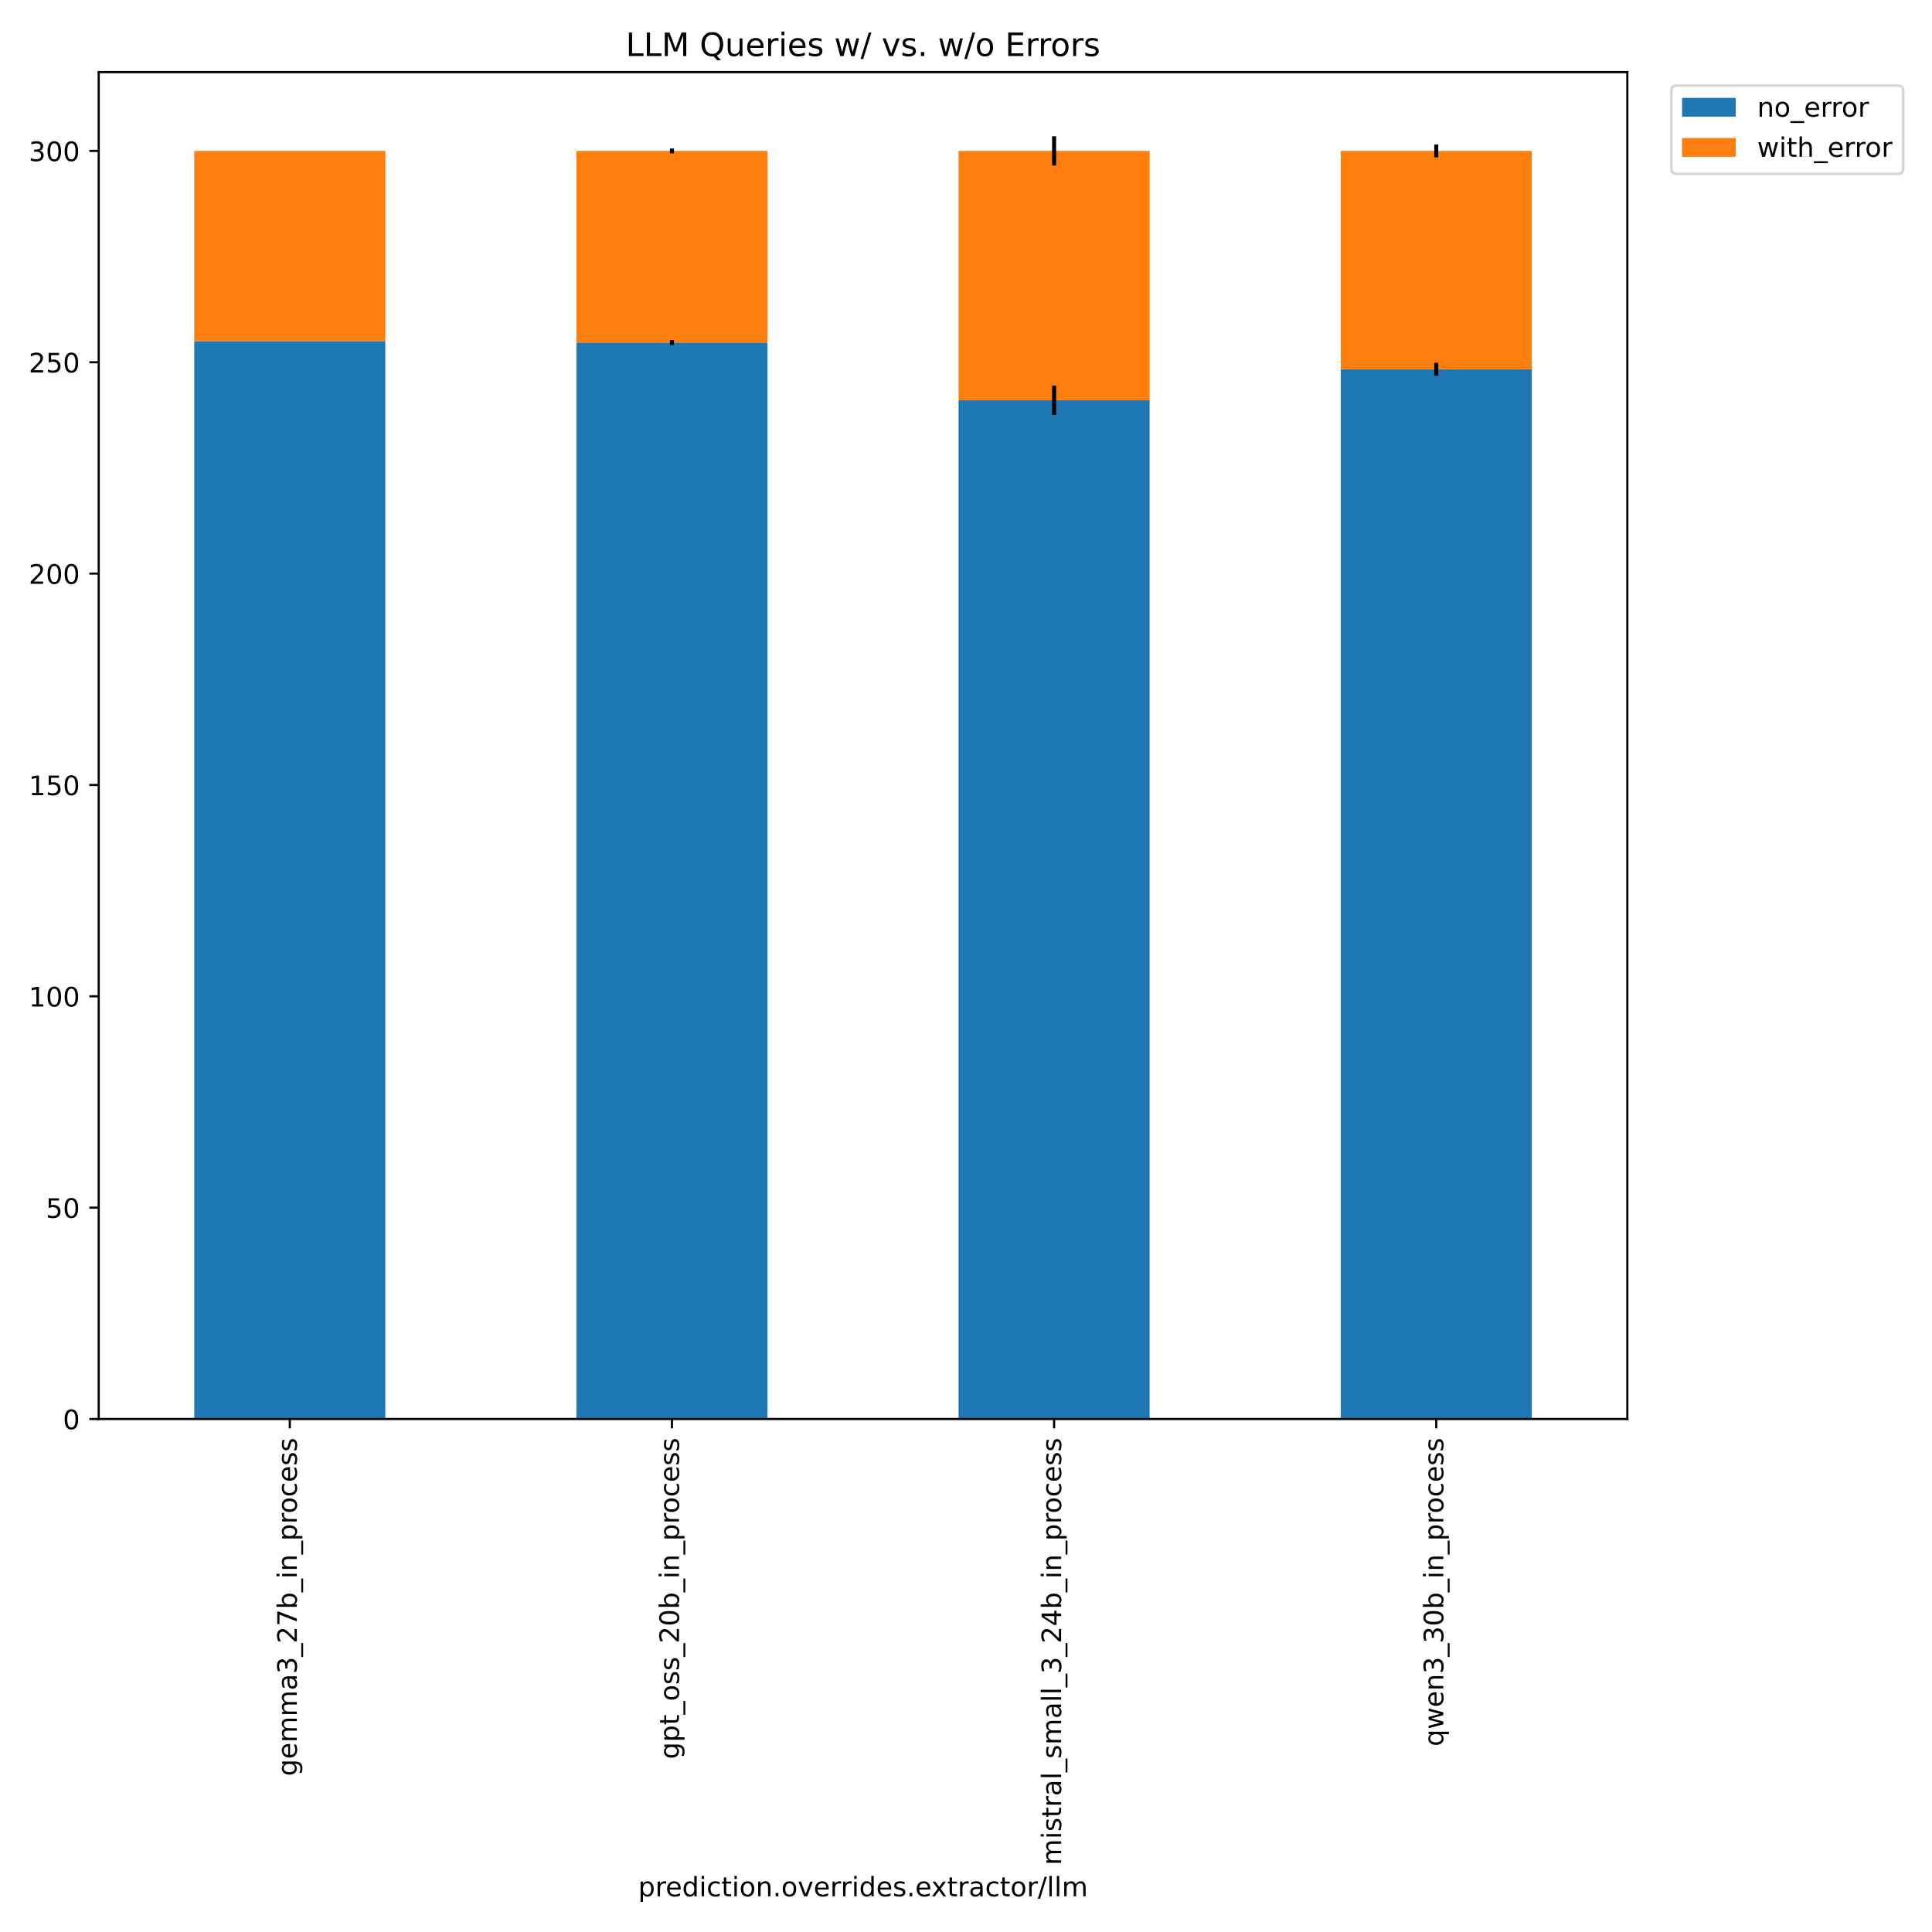
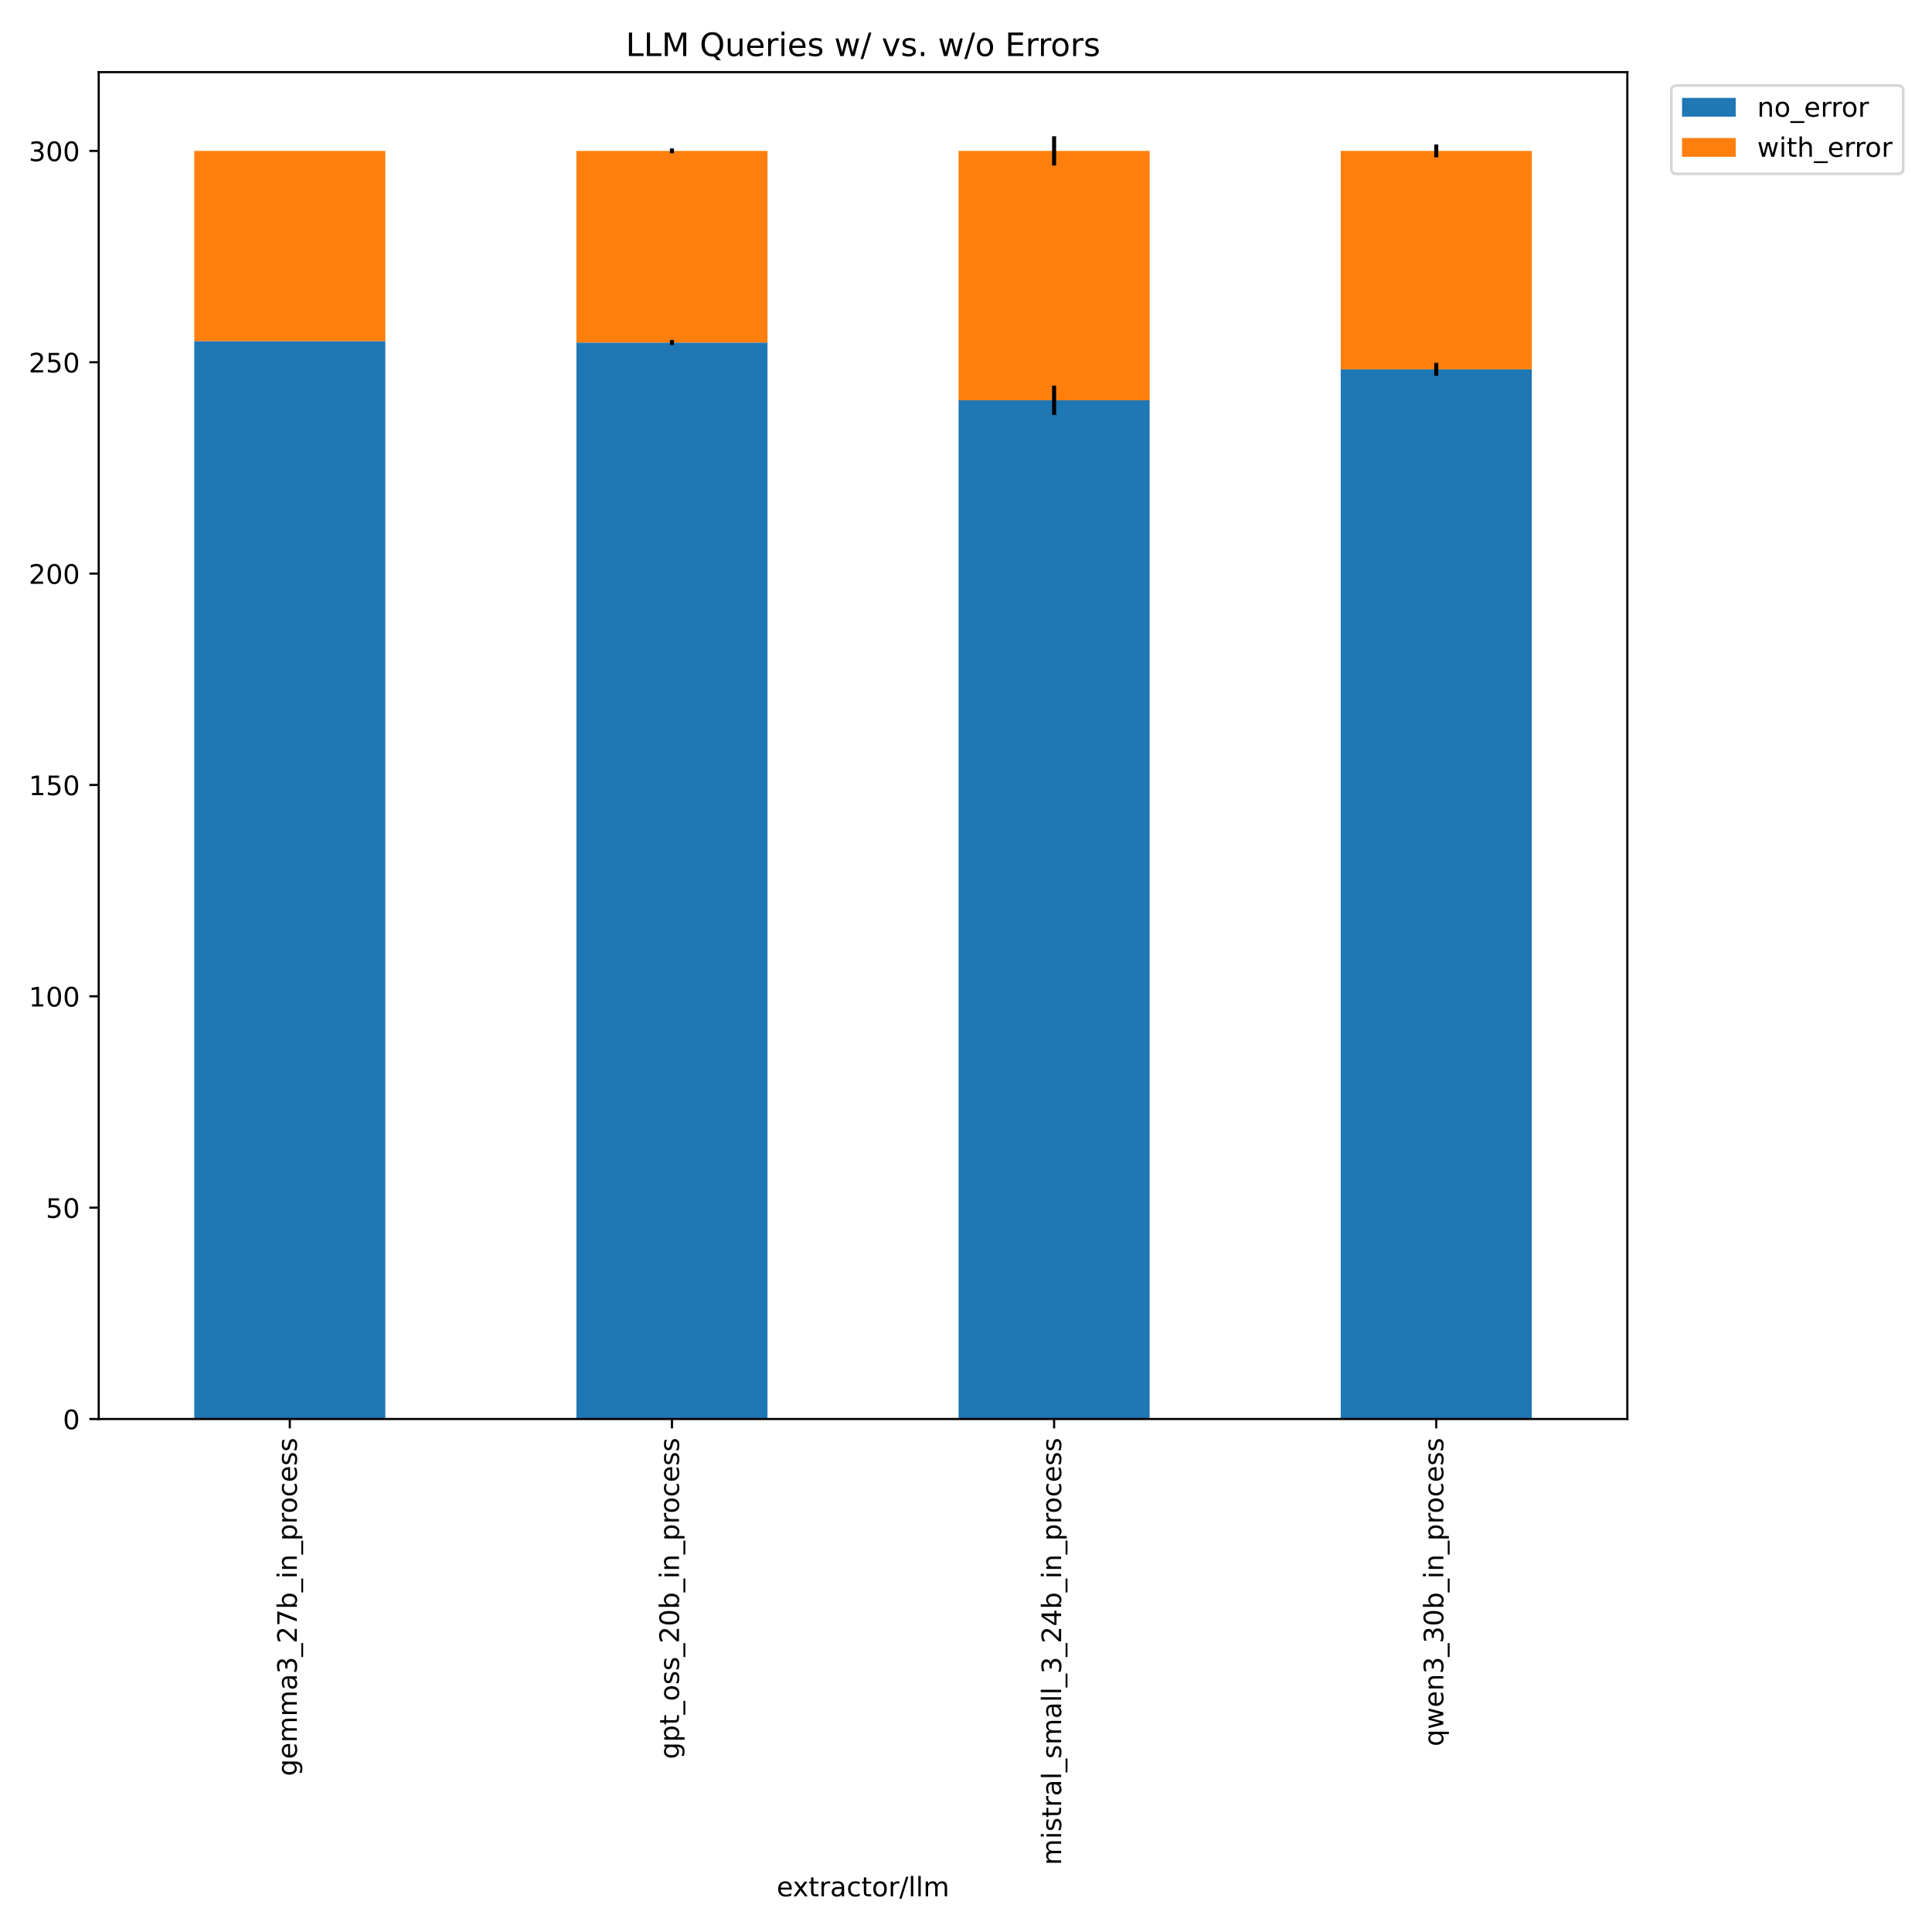
<svg xmlns="http://www.w3.org/2000/svg" xmlns:xlink="http://www.w3.org/1999/xlink" width="720pt" height="720pt" viewBox="0 0 720 720" version="1.1">
  <defs>
    <style type="text/css">*{stroke-linejoin: round; stroke-linecap: butt}</style>
  </defs>
  <g id="figure_1">
    <g id="patch_1">
      <path d="M 0 720  L 720 720  L 720 0  L 0 0  z " style="fill: #ffffff" />
    </g>
    <g id="axes_1">
      <g id="patch_2">
        <path d="M 36.79 528.82  L 606.46 528.82  L 606.46 26.88  L 36.79 26.88  z " style="fill: #ffffff" />
      </g>
      <g id="patch_3">
-         <path d="M 72.394 528.82  L 143.603 528.82  L 143.603 127.126  L 72.394 127.126  z " clip-path="url(#p674cb55ecf)" style="fill: #1f77b4" />
+         <path d="M 72.394 528.82  L 143.603 528.82  L 143.603 127.126  L 72.394 127.126  z " clip-path="url(#pb6abcb72bd)" style="fill: #1f77b4" />
      </g>
      <g id="patch_4">
-         <path d="M 214.812 528.82  L 286.021 528.82  L 286.021 127.651  L 214.812 127.651  z " clip-path="url(#p674cb55ecf)" style="fill: #1f77b4" />
+         <path d="M 214.812 528.82  L 286.021 528.82  L 286.021 127.651  L 214.812 127.651  z " clip-path="url(#pb6abcb72bd)" style="fill: #1f77b4" />
      </g>
      <g id="patch_5">
-         <path d="M 357.229 528.82  L 428.438 528.82  L 428.438 149.18  L 357.229 149.18  z " clip-path="url(#p674cb55ecf)" style="fill: #1f77b4" />
+         <path d="M 357.229 528.82  L 428.438 528.82  L 428.438 149.18  L 357.229 149.18  z " clip-path="url(#pb6abcb72bd)" style="fill: #1f77b4" />
      </g>
      <g id="patch_6">
-         <path d="M 499.647 528.82  L 570.856 528.82  L 570.856 137.628  L 499.647 137.628  z " clip-path="url(#p674cb55ecf)" style="fill: #1f77b4" />
+         <path d="M 499.647 528.82  L 570.856 528.82  L 570.856 137.628  L 499.647 137.628  z " clip-path="url(#pb6abcb72bd)" style="fill: #1f77b4" />
      </g>
      <g id="patch_7">
-         <path d="M 72.394 127.126  L 143.603 127.126  L 143.603 56.239  L 72.394 56.239  z " clip-path="url(#p674cb55ecf)" style="fill: #ff7f0e" />
+         <path d="M 72.394 127.126  L 143.603 127.126  L 143.603 56.239  L 72.394 56.239  z " clip-path="url(#pb6abcb72bd)" style="fill: #ff7f0e" />
      </g>
      <g id="patch_8">
-         <path d="M 214.812 127.651  L 286.021 127.651  L 286.021 56.239  L 214.812 56.239  z " clip-path="url(#p674cb55ecf)" style="fill: #ff7f0e" />
+         <path d="M 214.812 127.651  L 286.021 127.651  L 286.021 56.239  L 214.812 56.239  z " clip-path="url(#pb6abcb72bd)" style="fill: #ff7f0e" />
      </g>
      <g id="patch_9">
-         <path d="M 357.229 149.18  L 428.438 149.18  L 428.438 56.239  L 357.229 56.239  z " clip-path="url(#p674cb55ecf)" style="fill: #ff7f0e" />
+         <path d="M 357.229 149.18  L 428.438 149.18  L 428.438 56.239  L 357.229 56.239  z " clip-path="url(#pb6abcb72bd)" style="fill: #ff7f0e" />
      </g>
      <g id="patch_10">
-         <path d="M 499.647 137.628  L 570.856 137.628  L 570.856 56.239  L 499.647 56.239  z " clip-path="url(#p674cb55ecf)" style="fill: #ff7f0e" />
+         <path d="M 499.647 137.628  L 570.856 137.628  L 570.856 56.239  L 499.647 56.239  z " clip-path="url(#pb6abcb72bd)" style="fill: #ff7f0e" />
      </g>
      <g id="matplotlib.axis_1">
        <g id="xtick_1">
          <g id="line2d_1">
            <defs>
-               <path id="m164afb3d15" d="M 0 0  L 0 3.5  " style="stroke: #000000; stroke-width: 0.8" />
+               <path id="m85fc447b07" d="M 0 0  L 0 3.5  " style="stroke: #000000; stroke-width: 0.8" />
            </defs>
            <g>
-               <use xlink:href="#m164afb3d15" x="107.999" y="528.82" style="stroke: #000000; stroke-width: 0.8" />
+               <use xlink:href="#m85fc447b07" x="107.999" y="528.82" style="stroke: #000000; stroke-width: 0.8" />
            </g>
          </g>
          <g id="text_1">
            <g transform="translate(110.6191 661.9059) rotate(-90) scale(0.1 -0.1)">
              <defs>
                <path id="DejaVuSans-67" d="M 2906 1791  Q 2906 2416 2648 2759  Q 2391 3103 1925 3103  Q 1463 3103 1205 2759  Q 947 2416 947 1791  Q 947 1169 1205 825  Q 1463 481 1925 481  Q 2391 481 2648 825  Q 2906 1169 2906 1791  z M 3481 434  Q 3481 -459 3084 -895  Q 2688 -1331 1869 -1331  Q 1566 -1331 1297 -1286  Q 1028 -1241 775 -1147  L 775 -588  Q 1028 -725 1275 -790  Q 1522 -856 1778 -856  Q 2344 -856 2625 -561  Q 2906 -266 2906 331  L 2906 616  Q 2728 306 2450 153  Q 2172 0 1784 0  Q 1141 0 747 490  Q 353 981 353 1791  Q 353 2603 747 3093  Q 1141 3584 1784 3584  Q 2172 3584 2450 3431  Q 2728 3278 2906 2969  L 2906 3500  L 3481 3500  L 3481 434  z " transform="scale(0.015625)" />
                <path id="DejaVuSans-65" d="M 3597 1894  L 3597 1613  L 953 1613  Q 991 1019 1311 708  Q 1631 397 2203 397  Q 2534 397 2845 478  Q 3156 559 3463 722  L 3463 178  Q 3153 47 2828 -22  Q 2503 -91 2169 -91  Q 1331 -91 842 396  Q 353 884 353 1716  Q 353 2575 817 3079  Q 1281 3584 2069 3584  Q 2775 3584 3186 3129  Q 3597 2675 3597 1894  z M 3022 2063  Q 3016 2534 2758 2815  Q 2500 3097 2075 3097  Q 1594 3097 1305 2825  Q 1016 2553 972 2059  L 3022 2063  z " transform="scale(0.015625)" />
                <path id="DejaVuSans-6d" d="M 3328 2828  Q 3544 3216 3844 3400  Q 4144 3584 4550 3584  Q 5097 3584 5394 3201  Q 5691 2819 5691 2113  L 5691 0  L 5113 0  L 5113 2094  Q 5113 2597 4934 2840  Q 4756 3084 4391 3084  Q 3944 3084 3684 2787  Q 3425 2491 3425 1978  L 3425 0  L 2847 0  L 2847 2094  Q 2847 2600 2669 2842  Q 2491 3084 2119 3084  Q 1678 3084 1418 2786  Q 1159 2488 1159 1978  L 1159 0  L 581 0  L 581 3500  L 1159 3500  L 1159 2956  Q 1356 3278 1631 3431  Q 1906 3584 2284 3584  Q 2666 3584 2933 3390  Q 3200 3197 3328 2828  z " transform="scale(0.015625)" />
                <path id="DejaVuSans-61" d="M 2194 1759  Q 1497 1759 1228 1600  Q 959 1441 959 1056  Q 959 750 1161 570  Q 1363 391 1709 391  Q 2188 391 2477 730  Q 2766 1069 2766 1631  L 2766 1759  L 2194 1759  z M 3341 1997  L 3341 0  L 2766 0  L 2766 531  Q 2569 213 2275 61  Q 1981 -91 1556 -91  Q 1019 -91 701 211  Q 384 513 384 1019  Q 384 1609 779 1909  Q 1175 2209 1959 2209  L 2766 2209  L 2766 2266  Q 2766 2663 2505 2880  Q 2244 3097 1772 3097  Q 1472 3097 1187 3025  Q 903 2953 641 2809  L 641 3341  Q 956 3463 1253 3523  Q 1550 3584 1831 3584  Q 2591 3584 2966 3190  Q 3341 2797 3341 1997  z " transform="scale(0.015625)" />
                <path id="DejaVuSans-33" d="M 2597 2516  Q 3050 2419 3304 2112  Q 3559 1806 3559 1356  Q 3559 666 3084 287  Q 2609 -91 1734 -91  Q 1441 -91 1130 -33  Q 819 25 488 141  L 488 750  Q 750 597 1062 519  Q 1375 441 1716 441  Q 2309 441 2620 675  Q 2931 909 2931 1356  Q 2931 1769 2642 2001  Q 2353 2234 1838 2234  L 1294 2234  L 1294 2753  L 1863 2753  Q 2328 2753 2575 2939  Q 2822 3125 2822 3475  Q 2822 3834 2567 4026  Q 2313 4219 1838 4219  Q 1578 4219 1281 4162  Q 984 4106 628 3988  L 628 4550  Q 988 4650 1302 4700  Q 1616 4750 1894 4750  Q 2613 4750 3031 4423  Q 3450 4097 3450 3541  Q 3450 3153 3228 2886  Q 3006 2619 2597 2516  z " transform="scale(0.015625)" />
                <path id="DejaVuSans-5f" d="M 3263 -1063  L 3263 -1509  L -63 -1509  L -63 -1063  L 3263 -1063  z " transform="scale(0.015625)" />
                <path id="DejaVuSans-32" d="M 1228 531  L 3431 531  L 3431 0  L 469 0  L 469 531  Q 828 903 1448 1529  Q 2069 2156 2228 2338  Q 2531 2678 2651 2914  Q 2772 3150 2772 3378  Q 2772 3750 2511 3984  Q 2250 4219 1831 4219  Q 1534 4219 1204 4116  Q 875 4013 500 3803  L 500 4441  Q 881 4594 1212 4672  Q 1544 4750 1819 4750  Q 2544 4750 2975 4387  Q 3406 4025 3406 3419  Q 3406 3131 3298 2873  Q 3191 2616 2906 2266  Q 2828 2175 2409 1742  Q 1991 1309 1228 531  z " transform="scale(0.015625)" />
                <path id="DejaVuSans-37" d="M 525 4666  L 3525 4666  L 3525 4397  L 1831 0  L 1172 0  L 2766 4134  L 525 4134  L 525 4666  z " transform="scale(0.015625)" />
                <path id="DejaVuSans-62" d="M 3116 1747  Q 3116 2381 2855 2742  Q 2594 3103 2138 3103  Q 1681 3103 1420 2742  Q 1159 2381 1159 1747  Q 1159 1113 1420 752  Q 1681 391 2138 391  Q 2594 391 2855 752  Q 3116 1113 3116 1747  z M 1159 2969  Q 1341 3281 1617 3432  Q 1894 3584 2278 3584  Q 2916 3584 3314 3078  Q 3713 2572 3713 1747  Q 3713 922 3314 415  Q 2916 -91 2278 -91  Q 1894 -91 1617 61  Q 1341 213 1159 525  L 1159 0  L 581 0  L 581 4863  L 1159 4863  L 1159 2969  z " transform="scale(0.015625)" />
                <path id="DejaVuSans-69" d="M 603 3500  L 1178 3500  L 1178 0  L 603 0  L 603 3500  z M 603 4863  L 1178 4863  L 1178 4134  L 603 4134  L 603 4863  z " transform="scale(0.015625)" />
                <path id="DejaVuSans-6e" d="M 3513 2113  L 3513 0  L 2938 0  L 2938 2094  Q 2938 2591 2744 2837  Q 2550 3084 2163 3084  Q 1697 3084 1428 2787  Q 1159 2491 1159 1978  L 1159 0  L 581 0  L 581 3500  L 1159 3500  L 1159 2956  Q 1366 3272 1645 3428  Q 1925 3584 2291 3584  Q 2894 3584 3203 3211  Q 3513 2838 3513 2113  z " transform="scale(0.015625)" />
                <path id="DejaVuSans-70" d="M 1159 525  L 1159 -1331  L 581 -1331  L 581 3500  L 1159 3500  L 1159 2969  Q 1341 3281 1617 3432  Q 1894 3584 2278 3584  Q 2916 3584 3314 3078  Q 3713 2572 3713 1747  Q 3713 922 3314 415  Q 2916 -91 2278 -91  Q 1894 -91 1617 61  Q 1341 213 1159 525  z M 3116 1747  Q 3116 2381 2855 2742  Q 2594 3103 2138 3103  Q 1681 3103 1420 2742  Q 1159 2381 1159 1747  Q 1159 1113 1420 752  Q 1681 391 2138 391  Q 2594 391 2855 752  Q 3116 1113 3116 1747  z " transform="scale(0.015625)" />
                <path id="DejaVuSans-72" d="M 2631 2963  Q 2534 3019 2420 3045  Q 2306 3072 2169 3072  Q 1681 3072 1420 2755  Q 1159 2438 1159 1844  L 1159 0  L 581 0  L 581 3500  L 1159 3500  L 1159 2956  Q 1341 3275 1631 3429  Q 1922 3584 2338 3584  Q 2397 3584 2469 3576  Q 2541 3569 2628 3553  L 2631 2963  z " transform="scale(0.015625)" />
                <path id="DejaVuSans-6f" d="M 1959 3097  Q 1497 3097 1228 2736  Q 959 2375 959 1747  Q 959 1119 1226 758  Q 1494 397 1959 397  Q 2419 397 2687 759  Q 2956 1122 2956 1747  Q 2956 2369 2687 2733  Q 2419 3097 1959 3097  z M 1959 3584  Q 2709 3584 3137 3096  Q 3566 2609 3566 1747  Q 3566 888 3137 398  Q 2709 -91 1959 -91  Q 1206 -91 779 398  Q 353 888 353 1747  Q 353 2609 779 3096  Q 1206 3584 1959 3584  z " transform="scale(0.015625)" />
                <path id="DejaVuSans-63" d="M 3122 3366  L 3122 2828  Q 2878 2963 2633 3030  Q 2388 3097 2138 3097  Q 1578 3097 1268 2742  Q 959 2388 959 1747  Q 959 1106 1268 751  Q 1578 397 2138 397  Q 2388 397 2633 464  Q 2878 531 3122 666  L 3122 134  Q 2881 22 2623 -34  Q 2366 -91 2075 -91  Q 1284 -91 818 406  Q 353 903 353 1747  Q 353 2603 823 3093  Q 1294 3584 2113 3584  Q 2378 3584 2631 3529  Q 2884 3475 3122 3366  z " transform="scale(0.015625)" />
                <path id="DejaVuSans-73" d="M 2834 3397  L 2834 2853  Q 2591 2978 2328 3040  Q 2066 3103 1784 3103  Q 1356 3103 1142 2972  Q 928 2841 928 2578  Q 928 2378 1081 2264  Q 1234 2150 1697 2047  L 1894 2003  Q 2506 1872 2764 1633  Q 3022 1394 3022 966  Q 3022 478 2636 193  Q 2250 -91 1575 -91  Q 1294 -91 989 -36  Q 684 19 347 128  L 347 722  Q 666 556 975 473  Q 1284 391 1588 391  Q 1994 391 2212 530  Q 2431 669 2431 922  Q 2431 1156 2273 1281  Q 2116 1406 1581 1522  L 1381 1569  Q 847 1681 609 1914  Q 372 2147 372 2553  Q 372 3047 722 3315  Q 1072 3584 1716 3584  Q 2034 3584 2315 3537  Q 2597 3491 2834 3397  z " transform="scale(0.015625)" />
              </defs>
              <use xlink:href="#DejaVuSans-67" />
              <use xlink:href="#DejaVuSans-65" transform="translate(63.47656 0)" />
              <use xlink:href="#DejaVuSans-6d" transform="translate(125 0)" />
              <use xlink:href="#DejaVuSans-6d" transform="translate(222.4121 0)" />
              <use xlink:href="#DejaVuSans-61" transform="translate(319.8242 0)" />
              <use xlink:href="#DejaVuSans-33" transform="translate(381.1035 0)" />
              <use xlink:href="#DejaVuSans-5f" transform="translate(444.7266 0)" />
              <use xlink:href="#DejaVuSans-32" transform="translate(494.7266 0)" />
              <use xlink:href="#DejaVuSans-37" transform="translate(558.3496 0)" />
              <use xlink:href="#DejaVuSans-62" transform="translate(621.9727 0)" />
              <use xlink:href="#DejaVuSans-5f" transform="translate(685.4492 0)" />
              <use xlink:href="#DejaVuSans-69" transform="translate(735.4492 0)" />
              <use xlink:href="#DejaVuSans-6e" transform="translate(763.2324 0)" />
              <use xlink:href="#DejaVuSans-5f" transform="translate(826.6113 0)" />
              <use xlink:href="#DejaVuSans-70" transform="translate(876.6113 0)" />
              <use xlink:href="#DejaVuSans-72" transform="translate(940.0879 0)" />
              <use xlink:href="#DejaVuSans-6f" transform="translate(978.9512 0)" />
              <use xlink:href="#DejaVuSans-63" transform="translate(1040.133 0)" />
              <use xlink:href="#DejaVuSans-65" transform="translate(1095.113 0)" />
              <use xlink:href="#DejaVuSans-73" transform="translate(1156.637 0)" />
              <use xlink:href="#DejaVuSans-73" transform="translate(1208.736 0)" />
            </g>
          </g>
        </g>
        <g id="xtick_2">
          <g id="line2d_2">
            <g>
-               <use xlink:href="#m164afb3d15" x="250.416" y="528.82" style="stroke: #000000; stroke-width: 0.8" />
+               <use xlink:href="#m85fc447b07" x="250.416" y="528.82" style="stroke: #000000; stroke-width: 0.8" />
            </g>
          </g>
          <g id="text_2">
            <g transform="translate(253.0366 655.5872) rotate(-90) scale(0.1 -0.1)">
              <defs>
                <path id="DejaVuSans-74" d="M 1172 4494  L 1172 3500  L 2356 3500  L 2356 3053  L 1172 3053  L 1172 1153  Q 1172 725 1289 603  Q 1406 481 1766 481  L 2356 481  L 2356 0  L 1766 0  Q 1100 0 847 248  Q 594 497 594 1153  L 594 3053  L 172 3053  L 172 3500  L 594 3500  L 594 4494  L 1172 4494  z " transform="scale(0.015625)" />
                <path id="DejaVuSans-30" d="M 2034 4250  Q 1547 4250 1301 3770  Q 1056 3291 1056 2328  Q 1056 1369 1301 889  Q 1547 409 2034 409  Q 2525 409 2770 889  Q 3016 1369 3016 2328  Q 3016 3291 2770 3770  Q 2525 4250 2034 4250  z M 2034 4750  Q 2819 4750 3233 4129  Q 3647 3509 3647 2328  Q 3647 1150 3233 529  Q 2819 -91 2034 -91  Q 1250 -91 836 529  Q 422 1150 422 2328  Q 422 3509 836 4129  Q 1250 4750 2034 4750  z " transform="scale(0.015625)" />
              </defs>
              <use xlink:href="#DejaVuSans-67" />
              <use xlink:href="#DejaVuSans-70" transform="translate(63.47656 0)" />
              <use xlink:href="#DejaVuSans-74" transform="translate(126.9531 0)" />
              <use xlink:href="#DejaVuSans-5f" transform="translate(166.1621 0)" />
              <use xlink:href="#DejaVuSans-6f" transform="translate(216.1621 0)" />
              <use xlink:href="#DejaVuSans-73" transform="translate(277.3438 0)" />
              <use xlink:href="#DejaVuSans-73" transform="translate(329.4434 0)" />
              <use xlink:href="#DejaVuSans-5f" transform="translate(381.543 0)" />
              <use xlink:href="#DejaVuSans-32" transform="translate(431.543 0)" />
              <use xlink:href="#DejaVuSans-30" transform="translate(495.166 0)" />
              <use xlink:href="#DejaVuSans-62" transform="translate(558.7891 0)" />
              <use xlink:href="#DejaVuSans-5f" transform="translate(622.2656 0)" />
              <use xlink:href="#DejaVuSans-69" transform="translate(672.2656 0)" />
              <use xlink:href="#DejaVuSans-6e" transform="translate(700.0488 0)" />
              <use xlink:href="#DejaVuSans-5f" transform="translate(763.4277 0)" />
              <use xlink:href="#DejaVuSans-70" transform="translate(813.4277 0)" />
              <use xlink:href="#DejaVuSans-72" transform="translate(876.9043 0)" />
              <use xlink:href="#DejaVuSans-6f" transform="translate(915.7676 0)" />
              <use xlink:href="#DejaVuSans-63" transform="translate(976.9492 0)" />
              <use xlink:href="#DejaVuSans-65" transform="translate(1031.93 0)" />
              <use xlink:href="#DejaVuSans-73" transform="translate(1093.453 0)" />
              <use xlink:href="#DejaVuSans-73" transform="translate(1145.553 0)" />
            </g>
          </g>
        </g>
        <g id="xtick_3">
          <g id="line2d_3">
            <g>
-               <use xlink:href="#m164afb3d15" x="392.834" y="528.82" style="stroke: #000000; stroke-width: 0.8" />
+               <use xlink:href="#m85fc447b07" x="392.834" y="528.82" style="stroke: #000000; stroke-width: 0.8" />
            </g>
          </g>
          <g id="text_3">
            <g transform="translate(395.4541 695.095) rotate(-90) scale(0.1 -0.1)">
              <defs>
                <path id="DejaVuSans-6c" d="M 603 4863  L 1178 4863  L 1178 0  L 603 0  L 603 4863  z " transform="scale(0.015625)" />
                <path id="DejaVuSans-34" d="M 2419 4116  L 825 1625  L 2419 1625  L 2419 4116  z M 2253 4666  L 3047 4666  L 3047 1625  L 3713 1625  L 3713 1100  L 3047 1100  L 3047 0  L 2419 0  L 2419 1100  L 313 1100  L 313 1709  L 2253 4666  z " transform="scale(0.015625)" />
              </defs>
              <use xlink:href="#DejaVuSans-6d" />
              <use xlink:href="#DejaVuSans-69" transform="translate(97.41211 0)" />
              <use xlink:href="#DejaVuSans-73" transform="translate(125.1953 0)" />
              <use xlink:href="#DejaVuSans-74" transform="translate(177.2949 0)" />
              <use xlink:href="#DejaVuSans-72" transform="translate(216.5039 0)" />
              <use xlink:href="#DejaVuSans-61" transform="translate(257.6172 0)" />
              <use xlink:href="#DejaVuSans-6c" transform="translate(318.8965 0)" />
              <use xlink:href="#DejaVuSans-5f" transform="translate(346.6797 0)" />
              <use xlink:href="#DejaVuSans-73" transform="translate(396.6797 0)" />
              <use xlink:href="#DejaVuSans-6d" transform="translate(448.7793 0)" />
              <use xlink:href="#DejaVuSans-61" transform="translate(546.1914 0)" />
              <use xlink:href="#DejaVuSans-6c" transform="translate(607.4707 0)" />
              <use xlink:href="#DejaVuSans-6c" transform="translate(635.2539 0)" />
              <use xlink:href="#DejaVuSans-5f" transform="translate(663.0371 0)" />
              <use xlink:href="#DejaVuSans-33" transform="translate(713.0371 0)" />
              <use xlink:href="#DejaVuSans-5f" transform="translate(776.6602 0)" />
              <use xlink:href="#DejaVuSans-32" transform="translate(826.6602 0)" />
              <use xlink:href="#DejaVuSans-34" transform="translate(890.2832 0)" />
              <use xlink:href="#DejaVuSans-62" transform="translate(953.9062 0)" />
              <use xlink:href="#DejaVuSans-5f" transform="translate(1017.383 0)" />
              <use xlink:href="#DejaVuSans-69" transform="translate(1067.383 0)" />
              <use xlink:href="#DejaVuSans-6e" transform="translate(1095.166 0)" />
              <use xlink:href="#DejaVuSans-5f" transform="translate(1158.545 0)" />
              <use xlink:href="#DejaVuSans-70" transform="translate(1208.545 0)" />
              <use xlink:href="#DejaVuSans-72" transform="translate(1272.021 0)" />
              <use xlink:href="#DejaVuSans-6f" transform="translate(1310.885 0)" />
              <use xlink:href="#DejaVuSans-63" transform="translate(1372.066 0)" />
              <use xlink:href="#DejaVuSans-65" transform="translate(1427.047 0)" />
              <use xlink:href="#DejaVuSans-73" transform="translate(1488.57 0)" />
              <use xlink:href="#DejaVuSans-73" transform="translate(1540.67 0)" />
            </g>
          </g>
        </g>
        <g id="xtick_4">
          <g id="line2d_4">
            <g>
-               <use xlink:href="#m164afb3d15" x="535.251" y="528.82" style="stroke: #000000; stroke-width: 0.8" />
+               <use xlink:href="#m85fc447b07" x="535.251" y="528.82" style="stroke: #000000; stroke-width: 0.8" />
            </g>
          </g>
          <g id="text_4">
            <g transform="translate(537.8716 650.8122) rotate(-90) scale(0.1 -0.1)">
              <defs>
                <path id="DejaVuSans-71" d="M 947 1747  Q 947 1113 1208 752  Q 1469 391 1925 391  Q 2381 391 2643 752  Q 2906 1113 2906 1747  Q 2906 2381 2643 2742  Q 2381 3103 1925 3103  Q 1469 3103 1208 2742  Q 947 2381 947 1747  z M 2906 525  Q 2725 213 2448 61  Q 2172 -91 1784 -91  Q 1150 -91 751 415  Q 353 922 353 1747  Q 353 2572 751 3078  Q 1150 3584 1784 3584  Q 2172 3584 2448 3432  Q 2725 3281 2906 2969  L 2906 3500  L 3481 3500  L 3481 -1331  L 2906 -1331  L 2906 525  z " transform="scale(0.015625)" />
                <path id="DejaVuSans-77" d="M 269 3500  L 844 3500  L 1563 769  L 2278 3500  L 2956 3500  L 3675 769  L 4391 3500  L 4966 3500  L 4050 0  L 3372 0  L 2619 2869  L 1863 0  L 1184 0  L 269 3500  z " transform="scale(0.015625)" />
              </defs>
              <use xlink:href="#DejaVuSans-71" />
              <use xlink:href="#DejaVuSans-77" transform="translate(63.47656 0)" />
              <use xlink:href="#DejaVuSans-65" transform="translate(145.2637 0)" />
              <use xlink:href="#DejaVuSans-6e" transform="translate(206.7871 0)" />
              <use xlink:href="#DejaVuSans-33" transform="translate(270.166 0)" />
              <use xlink:href="#DejaVuSans-5f" transform="translate(333.7891 0)" />
              <use xlink:href="#DejaVuSans-33" transform="translate(383.7891 0)" />
              <use xlink:href="#DejaVuSans-30" transform="translate(447.4121 0)" />
              <use xlink:href="#DejaVuSans-62" transform="translate(511.0352 0)" />
              <use xlink:href="#DejaVuSans-5f" transform="translate(574.5117 0)" />
              <use xlink:href="#DejaVuSans-69" transform="translate(624.5117 0)" />
              <use xlink:href="#DejaVuSans-6e" transform="translate(652.2949 0)" />
              <use xlink:href="#DejaVuSans-5f" transform="translate(715.6738 0)" />
              <use xlink:href="#DejaVuSans-70" transform="translate(765.6738 0)" />
              <use xlink:href="#DejaVuSans-72" transform="translate(829.1504 0)" />
              <use xlink:href="#DejaVuSans-6f" transform="translate(868.0137 0)" />
              <use xlink:href="#DejaVuSans-63" transform="translate(929.1953 0)" />
              <use xlink:href="#DejaVuSans-65" transform="translate(984.1758 0)" />
              <use xlink:href="#DejaVuSans-73" transform="translate(1045.699 0)" />
              <use xlink:href="#DejaVuSans-73" transform="translate(1097.799 0)" />
            </g>
          </g>
        </g>
        <g id="text_5">
-           <g transform="translate(237.8148 706.6934) scale(0.1 -0.1)">
+           <g transform="translate(289.4398 706.6934) scale(0.1 -0.1)">
            <defs>
-               <path id="DejaVuSans-64" d="M 2906 2969  L 2906 4863  L 3481 4863  L 3481 0  L 2906 0  L 2906 525  Q 2725 213 2448 61  Q 2172 -91 1784 -91  Q 1150 -91 751 415  Q 353 922 353 1747  Q 353 2572 751 3078  Q 1150 3584 1784 3584  Q 2172 3584 2448 3432  Q 2725 3281 2906 2969  z M 947 1747  Q 947 1113 1208 752  Q 1469 391 1925 391  Q 2381 391 2643 752  Q 2906 1113 2906 1747  Q 2906 2381 2643 2742  Q 2381 3103 1925 3103  Q 1469 3103 1208 2742  Q 947 2381 947 1747  z " transform="scale(0.015625)" />
-               <path id="DejaVuSans-2e" d="M 684 794  L 1344 794  L 1344 0  L 684 0  L 684 794  z " transform="scale(0.015625)" />
-               <path id="DejaVuSans-76" d="M 191 3500  L 800 3500  L 1894 563  L 2988 3500  L 3597 3500  L 2284 0  L 1503 0  L 191 3500  z " transform="scale(0.015625)" />
              <path id="DejaVuSans-78" d="M 3513 3500  L 2247 1797  L 3578 0  L 2900 0  L 1881 1375  L 863 0  L 184 0  L 1544 1831  L 300 3500  L 978 3500  L 1906 2253  L 2834 3500  L 3513 3500  z " transform="scale(0.015625)" />
              <path id="DejaVuSans-2f" d="M 1625 4666  L 2156 4666  L 531 -594  L 0 -594  L 1625 4666  z " transform="scale(0.015625)" />
            </defs>
-             <use xlink:href="#DejaVuSans-70" />
-             <use xlink:href="#DejaVuSans-72" transform="translate(63.47656 0)" />
-             <use xlink:href="#DejaVuSans-65" transform="translate(102.3398 0)" />
-             <use xlink:href="#DejaVuSans-64" transform="translate(163.8633 0)" />
-             <use xlink:href="#DejaVuSans-69" transform="translate(227.3398 0)" />
-             <use xlink:href="#DejaVuSans-63" transform="translate(255.123 0)" />
-             <use xlink:href="#DejaVuSans-74" transform="translate(310.1035 0)" />
-             <use xlink:href="#DejaVuSans-69" transform="translate(349.3125 0)" />
-             <use xlink:href="#DejaVuSans-6f" transform="translate(377.0957 0)" />
-             <use xlink:href="#DejaVuSans-6e" transform="translate(438.2773 0)" />
-             <use xlink:href="#DejaVuSans-2e" transform="translate(501.6562 0)" />
-             <use xlink:href="#DejaVuSans-6f" transform="translate(533.4434 0)" />
-             <use xlink:href="#DejaVuSans-76" transform="translate(594.625 0)" />
-             <use xlink:href="#DejaVuSans-65" transform="translate(653.8047 0)" />
-             <use xlink:href="#DejaVuSans-72" transform="translate(715.3281 0)" />
-             <use xlink:href="#DejaVuSans-72" transform="translate(754.6914 0)" />
-             <use xlink:href="#DejaVuSans-69" transform="translate(795.8047 0)" />
-             <use xlink:href="#DejaVuSans-64" transform="translate(823.5879 0)" />
-             <use xlink:href="#DejaVuSans-65" transform="translate(887.0645 0)" />
-             <use xlink:href="#DejaVuSans-73" transform="translate(948.5879 0)" />
-             <use xlink:href="#DejaVuSans-2e" transform="translate(1000.688 0)" />
-             <use xlink:href="#DejaVuSans-65" transform="translate(1032.475 0)" />
-             <use xlink:href="#DejaVuSans-78" transform="translate(1092.248 0)" />
-             <use xlink:href="#DejaVuSans-74" transform="translate(1151.428 0)" />
-             <use xlink:href="#DejaVuSans-72" transform="translate(1190.637 0)" />
-             <use xlink:href="#DejaVuSans-61" transform="translate(1231.75 0)" />
-             <use xlink:href="#DejaVuSans-63" transform="translate(1293.029 0)" />
-             <use xlink:href="#DejaVuSans-74" transform="translate(1348.01 0)" />
-             <use xlink:href="#DejaVuSans-6f" transform="translate(1387.219 0)" />
-             <use xlink:href="#DejaVuSans-72" transform="translate(1448.4 0)" />
-             <use xlink:href="#DejaVuSans-2f" transform="translate(1489.514 0)" />
-             <use xlink:href="#DejaVuSans-6c" transform="translate(1523.205 0)" />
-             <use xlink:href="#DejaVuSans-6c" transform="translate(1550.988 0)" />
-             <use xlink:href="#DejaVuSans-6d" transform="translate(1578.771 0)" />
+             <use xlink:href="#DejaVuSans-65" />
+             <use xlink:href="#DejaVuSans-78" transform="translate(59.77344 0)" />
+             <use xlink:href="#DejaVuSans-74" transform="translate(118.9531 0)" />
+             <use xlink:href="#DejaVuSans-72" transform="translate(158.1621 0)" />
+             <use xlink:href="#DejaVuSans-61" transform="translate(199.2754 0)" />
+             <use xlink:href="#DejaVuSans-63" transform="translate(260.5547 0)" />
+             <use xlink:href="#DejaVuSans-74" transform="translate(315.5352 0)" />
+             <use xlink:href="#DejaVuSans-6f" transform="translate(354.7441 0)" />
+             <use xlink:href="#DejaVuSans-72" transform="translate(415.9258 0)" />
+             <use xlink:href="#DejaVuSans-2f" transform="translate(457.0391 0)" />
+             <use xlink:href="#DejaVuSans-6c" transform="translate(490.7305 0)" />
+             <use xlink:href="#DejaVuSans-6c" transform="translate(518.5137 0)" />
+             <use xlink:href="#DejaVuSans-6d" transform="translate(546.2969 0)" />
          </g>
        </g>
      </g>
      <g id="matplotlib.axis_2">
        <g id="ytick_1">
          <g id="line2d_5">
            <defs>
-               <path id="mdaeed174ab" d="M 0 0  L -3.5 0  " style="stroke: #000000; stroke-width: 0.8" />
+               <path id="m58d6ba439e" d="M 0 0  L -3.5 0  " style="stroke: #000000; stroke-width: 0.8" />
            </defs>
            <g>
-               <use xlink:href="#mdaeed174ab" x="36.79" y="528.82" style="stroke: #000000; stroke-width: 0.8" />
+               <use xlink:href="#m58d6ba439e" x="36.79" y="528.82" style="stroke: #000000; stroke-width: 0.8" />
            </g>
          </g>
          <g id="text_6">
            <g transform="translate(23.4275 532.6192) scale(0.1 -0.1)">
              <use xlink:href="#DejaVuSans-30" />
            </g>
          </g>
        </g>
        <g id="ytick_2">
          <g id="line2d_6">
            <g>
-               <use xlink:href="#mdaeed174ab" x="36.79" y="450.056" style="stroke: #000000; stroke-width: 0.8" />
+               <use xlink:href="#m58d6ba439e" x="36.79" y="450.056" style="stroke: #000000; stroke-width: 0.8" />
            </g>
          </g>
          <g id="text_7">
            <g transform="translate(17.065 453.8557) scale(0.1 -0.1)">
              <defs>
                <path id="DejaVuSans-35" d="M 691 4666  L 3169 4666  L 3169 4134  L 1269 4134  L 1269 2991  Q 1406 3038 1543 3061  Q 1681 3084 1819 3084  Q 2600 3084 3056 2656  Q 3513 2228 3513 1497  Q 3513 744 3044 326  Q 2575 -91 1722 -91  Q 1428 -91 1123 -41  Q 819 9 494 109  L 494 744  Q 775 591 1075 516  Q 1375 441 1709 441  Q 2250 441 2565 725  Q 2881 1009 2881 1497  Q 2881 1984 2565 2268  Q 2250 2553 1709 2553  Q 1456 2553 1204 2497  Q 953 2441 691 2322  L 691 4666  z " transform="scale(0.015625)" />
              </defs>
              <use xlink:href="#DejaVuSans-35" />
              <use xlink:href="#DejaVuSans-30" transform="translate(63.62305 0)" />
            </g>
          </g>
        </g>
        <g id="ytick_3">
          <g id="line2d_7">
            <g>
-               <use xlink:href="#mdaeed174ab" x="36.79" y="371.293" style="stroke: #000000; stroke-width: 0.8" />
+               <use xlink:href="#m58d6ba439e" x="36.79" y="371.293" style="stroke: #000000; stroke-width: 0.8" />
            </g>
          </g>
          <g id="text_8">
            <g transform="translate(10.7025 375.0922) scale(0.1 -0.1)">
              <defs>
                <path id="DejaVuSans-31" d="M 794 531  L 1825 531  L 1825 4091  L 703 3866  L 703 4441  L 1819 4666  L 2450 4666  L 2450 531  L 3481 531  L 3481 0  L 794 0  L 794 531  z " transform="scale(0.015625)" />
              </defs>
              <use xlink:href="#DejaVuSans-31" />
              <use xlink:href="#DejaVuSans-30" transform="translate(63.62305 0)" />
              <use xlink:href="#DejaVuSans-30" transform="translate(127.2461 0)" />
            </g>
          </g>
        </g>
        <g id="ytick_4">
          <g id="line2d_8">
            <g>
-               <use xlink:href="#mdaeed174ab" x="36.79" y="292.529" style="stroke: #000000; stroke-width: 0.8" />
+               <use xlink:href="#m58d6ba439e" x="36.79" y="292.529" style="stroke: #000000; stroke-width: 0.8" />
            </g>
          </g>
          <g id="text_9">
            <g transform="translate(10.7025 296.3286) scale(0.1 -0.1)">
              <use xlink:href="#DejaVuSans-31" />
              <use xlink:href="#DejaVuSans-35" transform="translate(63.62305 0)" />
              <use xlink:href="#DejaVuSans-30" transform="translate(127.2461 0)" />
            </g>
          </g>
        </g>
        <g id="ytick_5">
          <g id="line2d_9">
            <g>
-               <use xlink:href="#mdaeed174ab" x="36.79" y="213.766" style="stroke: #000000; stroke-width: 0.8" />
+               <use xlink:href="#m58d6ba439e" x="36.79" y="213.766" style="stroke: #000000; stroke-width: 0.8" />
            </g>
          </g>
          <g id="text_10">
            <g transform="translate(10.7025 217.5651) scale(0.1 -0.1)">
              <use xlink:href="#DejaVuSans-32" />
              <use xlink:href="#DejaVuSans-30" transform="translate(63.62305 0)" />
              <use xlink:href="#DejaVuSans-30" transform="translate(127.2461 0)" />
            </g>
          </g>
        </g>
        <g id="ytick_6">
          <g id="line2d_10">
            <g>
-               <use xlink:href="#mdaeed174ab" x="36.79" y="135.002" style="stroke: #000000; stroke-width: 0.8" />
+               <use xlink:href="#m58d6ba439e" x="36.79" y="135.002" style="stroke: #000000; stroke-width: 0.8" />
            </g>
          </g>
          <g id="text_11">
            <g transform="translate(10.7025 138.8016) scale(0.1 -0.1)">
              <use xlink:href="#DejaVuSans-32" />
              <use xlink:href="#DejaVuSans-35" transform="translate(63.62305 0)" />
              <use xlink:href="#DejaVuSans-30" transform="translate(127.2461 0)" />
            </g>
          </g>
        </g>
        <g id="ytick_7">
          <g id="line2d_11">
            <g>
-               <use xlink:href="#mdaeed174ab" x="36.79" y="56.239" style="stroke: #000000; stroke-width: 0.8" />
+               <use xlink:href="#m58d6ba439e" x="36.79" y="56.239" style="stroke: #000000; stroke-width: 0.8" />
            </g>
          </g>
          <g id="text_12">
            <g transform="translate(10.7025 60.03802) scale(0.1 -0.1)">
              <use xlink:href="#DejaVuSans-33" />
              <use xlink:href="#DejaVuSans-30" transform="translate(63.62305 0)" />
              <use xlink:href="#DejaVuSans-30" transform="translate(127.2461 0)" />
            </g>
          </g>
        </g>
      </g>
      <g id="LineCollection_1">
-         <path d="M 107.999 127.126  L 107.999 127.126  " clip-path="url(#p674cb55ecf)" style="fill: none; stroke: #000000; stroke-width: 1.5" />
-         <path d="M 250.416 128.561  L 250.416 126.742  " clip-path="url(#p674cb55ecf)" style="fill: none; stroke: #000000; stroke-width: 1.5" />
-         <path d="M 392.834 154.637  L 392.834 143.723  " clip-path="url(#p674cb55ecf)" style="fill: none; stroke: #000000; stroke-width: 1.5" />
-         <path d="M 535.251 140.034  L 535.251 135.222  " clip-path="url(#p674cb55ecf)" style="fill: none; stroke: #000000; stroke-width: 1.5" />
+         <path d="M 107.999 127.126  L 107.999 127.126  " clip-path="url(#pb6abcb72bd)" style="fill: none; stroke: #000000; stroke-width: 1.5" />
+         <path d="M 250.416 128.561  L 250.416 126.742  " clip-path="url(#pb6abcb72bd)" style="fill: none; stroke: #000000; stroke-width: 1.5" />
+         <path d="M 392.834 154.637  L 392.834 143.723  " clip-path="url(#pb6abcb72bd)" style="fill: none; stroke: #000000; stroke-width: 1.5" />
+         <path d="M 535.251 140.034  L 535.251 135.222  " clip-path="url(#pb6abcb72bd)" style="fill: none; stroke: #000000; stroke-width: 1.5" />
      </g>
      <g id="LineCollection_2">
-         <path d="M 107.999 56.239  L 107.999 56.239  " clip-path="url(#p674cb55ecf)" style="fill: none; stroke: #000000; stroke-width: 1.5" />
-         <path d="M 250.416 57.148  L 250.416 55.329  " clip-path="url(#p674cb55ecf)" style="fill: none; stroke: #000000; stroke-width: 1.5" />
-         <path d="M 392.834 61.696  L 392.834 50.782  " clip-path="url(#p674cb55ecf)" style="fill: none; stroke: #000000; stroke-width: 1.5" />
-         <path d="M 535.251 58.645  L 535.251 53.833  " clip-path="url(#p674cb55ecf)" style="fill: none; stroke: #000000; stroke-width: 1.5" />
+         <path d="M 107.999 56.239  L 107.999 56.239  " clip-path="url(#pb6abcb72bd)" style="fill: none; stroke: #000000; stroke-width: 1.5" />
+         <path d="M 250.416 57.148  L 250.416 55.329  " clip-path="url(#pb6abcb72bd)" style="fill: none; stroke: #000000; stroke-width: 1.5" />
+         <path d="M 392.834 61.696  L 392.834 50.782  " clip-path="url(#pb6abcb72bd)" style="fill: none; stroke: #000000; stroke-width: 1.5" />
+         <path d="M 535.251 58.645  L 535.251 53.833  " clip-path="url(#pb6abcb72bd)" style="fill: none; stroke: #000000; stroke-width: 1.5" />
      </g>
      <g id="patch_11">
        <path d="M 36.79 528.82  L 36.79 26.88  " style="fill: none; stroke: #000000; stroke-width: 0.8; stroke-linejoin: miter; stroke-linecap: square" />
      </g>
      <g id="patch_12">
        <path d="M 606.46 528.82  L 606.46 26.88  " style="fill: none; stroke: #000000; stroke-width: 0.8; stroke-linejoin: miter; stroke-linecap: square" />
      </g>
      <g id="patch_13">
        <path d="M 36.79 528.82  L 606.46 528.82  " style="fill: none; stroke: #000000; stroke-width: 0.8; stroke-linejoin: miter; stroke-linecap: square" />
      </g>
      <g id="patch_14">
        <path d="M 36.79 26.88  L 606.46 26.88  " style="fill: none; stroke: #000000; stroke-width: 0.8; stroke-linejoin: miter; stroke-linecap: square" />
      </g>
      <g id="text_13">
        <g transform="translate(233.2 20.88) scale(0.12 -0.12)">
          <defs>
            <path id="DejaVuSans-4c" d="M 628 4666  L 1259 4666  L 1259 531  L 3531 531  L 3531 0  L 628 0  L 628 4666  z " transform="scale(0.015625)" />
            <path id="DejaVuSans-4d" d="M 628 4666  L 1569 4666  L 2759 1491  L 3956 4666  L 4897 4666  L 4897 0  L 4281 0  L 4281 4097  L 3078 897  L 2444 897  L 1241 4097  L 1241 0  L 628 0  L 628 4666  z " transform="scale(0.015625)" />
            <path id="DejaVuSans-20" transform="scale(0.015625)" />
            <path id="DejaVuSans-51" d="M 2522 4238  Q 1834 4238 1429 3725  Q 1025 3213 1025 2328  Q 1025 1447 1429 934  Q 1834 422 2522 422  Q 3209 422 3611 934  Q 4013 1447 4013 2328  Q 4013 3213 3611 3725  Q 3209 4238 2522 4238  z M 3406 84  L 4238 -825  L 3475 -825  L 2784 -78  Q 2681 -84 2626 -87  Q 2572 -91 2522 -91  Q 1538 -91 948 567  Q 359 1225 359 2328  Q 359 3434 948 4092  Q 1538 4750 2522 4750  Q 3503 4750 4090 4092  Q 4678 3434 4678 2328  Q 4678 1516 4351 937  Q 4025 359 3406 84  z " transform="scale(0.015625)" />
            <path id="DejaVuSans-75" d="M 544 1381  L 544 3500  L 1119 3500  L 1119 1403  Q 1119 906 1312 657  Q 1506 409 1894 409  Q 2359 409 2629 706  Q 2900 1003 2900 1516  L 2900 3500  L 3475 3500  L 3475 0  L 2900 0  L 2900 538  Q 2691 219 2414 64  Q 2138 -91 1772 -91  Q 1169 -91 856 284  Q 544 659 544 1381  z M 1991 3584  L 1991 3584  z " transform="scale(0.015625)" />
+             <path id="DejaVuSans-76" d="M 191 3500  L 800 3500  L 1894 563  L 2988 3500  L 3597 3500  L 2284 0  L 1503 0  L 191 3500  z " transform="scale(0.015625)" />
+             <path id="DejaVuSans-2e" d="M 684 794  L 1344 794  L 1344 0  L 684 0  L 684 794  z " transform="scale(0.015625)" />
            <path id="DejaVuSans-45" d="M 628 4666  L 3578 4666  L 3578 4134  L 1259 4134  L 1259 2753  L 3481 2753  L 3481 2222  L 1259 2222  L 1259 531  L 3634 531  L 3634 0  L 628 0  L 628 4666  z " transform="scale(0.015625)" />
          </defs>
          <use xlink:href="#DejaVuSans-4c" />
          <use xlink:href="#DejaVuSans-4c" transform="translate(55.71289 0)" />
          <use xlink:href="#DejaVuSans-4d" transform="translate(111.4258 0)" />
          <use xlink:href="#DejaVuSans-20" transform="translate(197.7051 0)" />
          <use xlink:href="#DejaVuSans-51" transform="translate(229.4922 0)" />
          <use xlink:href="#DejaVuSans-75" transform="translate(308.2031 0)" />
          <use xlink:href="#DejaVuSans-65" transform="translate(371.582 0)" />
          <use xlink:href="#DejaVuSans-72" transform="translate(433.1055 0)" />
          <use xlink:href="#DejaVuSans-69" transform="translate(474.2188 0)" />
          <use xlink:href="#DejaVuSans-65" transform="translate(502.002 0)" />
          <use xlink:href="#DejaVuSans-73" transform="translate(563.5254 0)" />
          <use xlink:href="#DejaVuSans-20" transform="translate(615.625 0)" />
          <use xlink:href="#DejaVuSans-77" transform="translate(647.4121 0)" />
          <use xlink:href="#DejaVuSans-2f" transform="translate(729.1992 0)" />
          <use xlink:href="#DejaVuSans-20" transform="translate(762.8906 0)" />
          <use xlink:href="#DejaVuSans-76" transform="translate(794.6777 0)" />
          <use xlink:href="#DejaVuSans-73" transform="translate(853.8574 0)" />
          <use xlink:href="#DejaVuSans-2e" transform="translate(905.957 0)" />
          <use xlink:href="#DejaVuSans-20" transform="translate(937.7441 0)" />
          <use xlink:href="#DejaVuSans-77" transform="translate(969.5312 0)" />
          <use xlink:href="#DejaVuSans-2f" transform="translate(1051.318 0)" />
          <use xlink:href="#DejaVuSans-6f" transform="translate(1085.01 0)" />
          <use xlink:href="#DejaVuSans-20" transform="translate(1146.191 0)" />
          <use xlink:href="#DejaVuSans-45" transform="translate(1177.979 0)" />
          <use xlink:href="#DejaVuSans-72" transform="translate(1241.162 0)" />
          <use xlink:href="#DejaVuSans-72" transform="translate(1280.525 0)" />
          <use xlink:href="#DejaVuSans-6f" transform="translate(1319.389 0)" />
          <use xlink:href="#DejaVuSans-72" transform="translate(1380.57 0)" />
          <use xlink:href="#DejaVuSans-73" transform="translate(1421.684 0)" />
        </g>
      </g>
      <g id="legend_1">
        <g id="patch_15">
          <path d="M 624.853 64.793  L 707.272 64.793  Q 709.272 64.793 709.272 62.792  L 709.272 33.88  Q 709.272 31.88 707.272 31.88  L 624.853 31.88  Q 622.853 31.88 622.853 33.88  L 622.853 62.792  Q 622.853 64.793 624.853 64.793  z " style="fill: #ffffff; opacity: 0.8; stroke: #cccccc; stroke-linejoin: miter" />
        </g>
        <g id="patch_16">
          <path d="M 626.853 43.478  L 646.853 43.478  L 646.853 36.478  L 626.853 36.478  z " style="fill: #1f77b4" />
        </g>
        <g id="text_14">
          <g transform="translate(654.8534 43.47844) scale(0.1 -0.1)">
            <use xlink:href="#DejaVuSans-6e" />
            <use xlink:href="#DejaVuSans-6f" transform="translate(63.37891 0)" />
            <use xlink:href="#DejaVuSans-5f" transform="translate(124.5605 0)" />
            <use xlink:href="#DejaVuSans-65" transform="translate(174.5605 0)" />
            <use xlink:href="#DejaVuSans-72" transform="translate(236.084 0)" />
            <use xlink:href="#DejaVuSans-72" transform="translate(275.4473 0)" />
            <use xlink:href="#DejaVuSans-6f" transform="translate(314.3105 0)" />
            <use xlink:href="#DejaVuSans-72" transform="translate(375.4922 0)" />
          </g>
        </g>
        <g id="patch_17">
          <path d="M 626.853 58.435  L 646.853 58.435  L 646.853 51.435  L 626.853 51.435  z " style="fill: #ff7f0e" />
        </g>
        <g id="text_15">
          <g transform="translate(654.8534 58.43469) scale(0.1 -0.1)">
            <defs>
              <path id="DejaVuSans-68" d="M 3513 2113  L 3513 0  L 2938 0  L 2938 2094  Q 2938 2591 2744 2837  Q 2550 3084 2163 3084  Q 1697 3084 1428 2787  Q 1159 2491 1159 1978  L 1159 0  L 581 0  L 581 4863  L 1159 4863  L 1159 2956  Q 1366 3272 1645 3428  Q 1925 3584 2291 3584  Q 2894 3584 3203 3211  Q 3513 2838 3513 2113  z " transform="scale(0.015625)" />
            </defs>
            <use xlink:href="#DejaVuSans-77" />
            <use xlink:href="#DejaVuSans-69" transform="translate(81.78711 0)" />
            <use xlink:href="#DejaVuSans-74" transform="translate(109.5703 0)" />
            <use xlink:href="#DejaVuSans-68" transform="translate(148.7793 0)" />
            <use xlink:href="#DejaVuSans-5f" transform="translate(212.1582 0)" />
            <use xlink:href="#DejaVuSans-65" transform="translate(262.1582 0)" />
            <use xlink:href="#DejaVuSans-72" transform="translate(323.6816 0)" />
            <use xlink:href="#DejaVuSans-72" transform="translate(363.0449 0)" />
            <use xlink:href="#DejaVuSans-6f" transform="translate(401.9082 0)" />
            <use xlink:href="#DejaVuSans-72" transform="translate(463.0898 0)" />
          </g>
        </g>
      </g>
    </g>
  </g>
  <defs>
-     <clipPath id="p674cb55ecf">
+     <clipPath id="pb6abcb72bd">
      <rect x="36.79" y="26.88" width="569.67" height="501.94" />
    </clipPath>
  </defs>
</svg>
